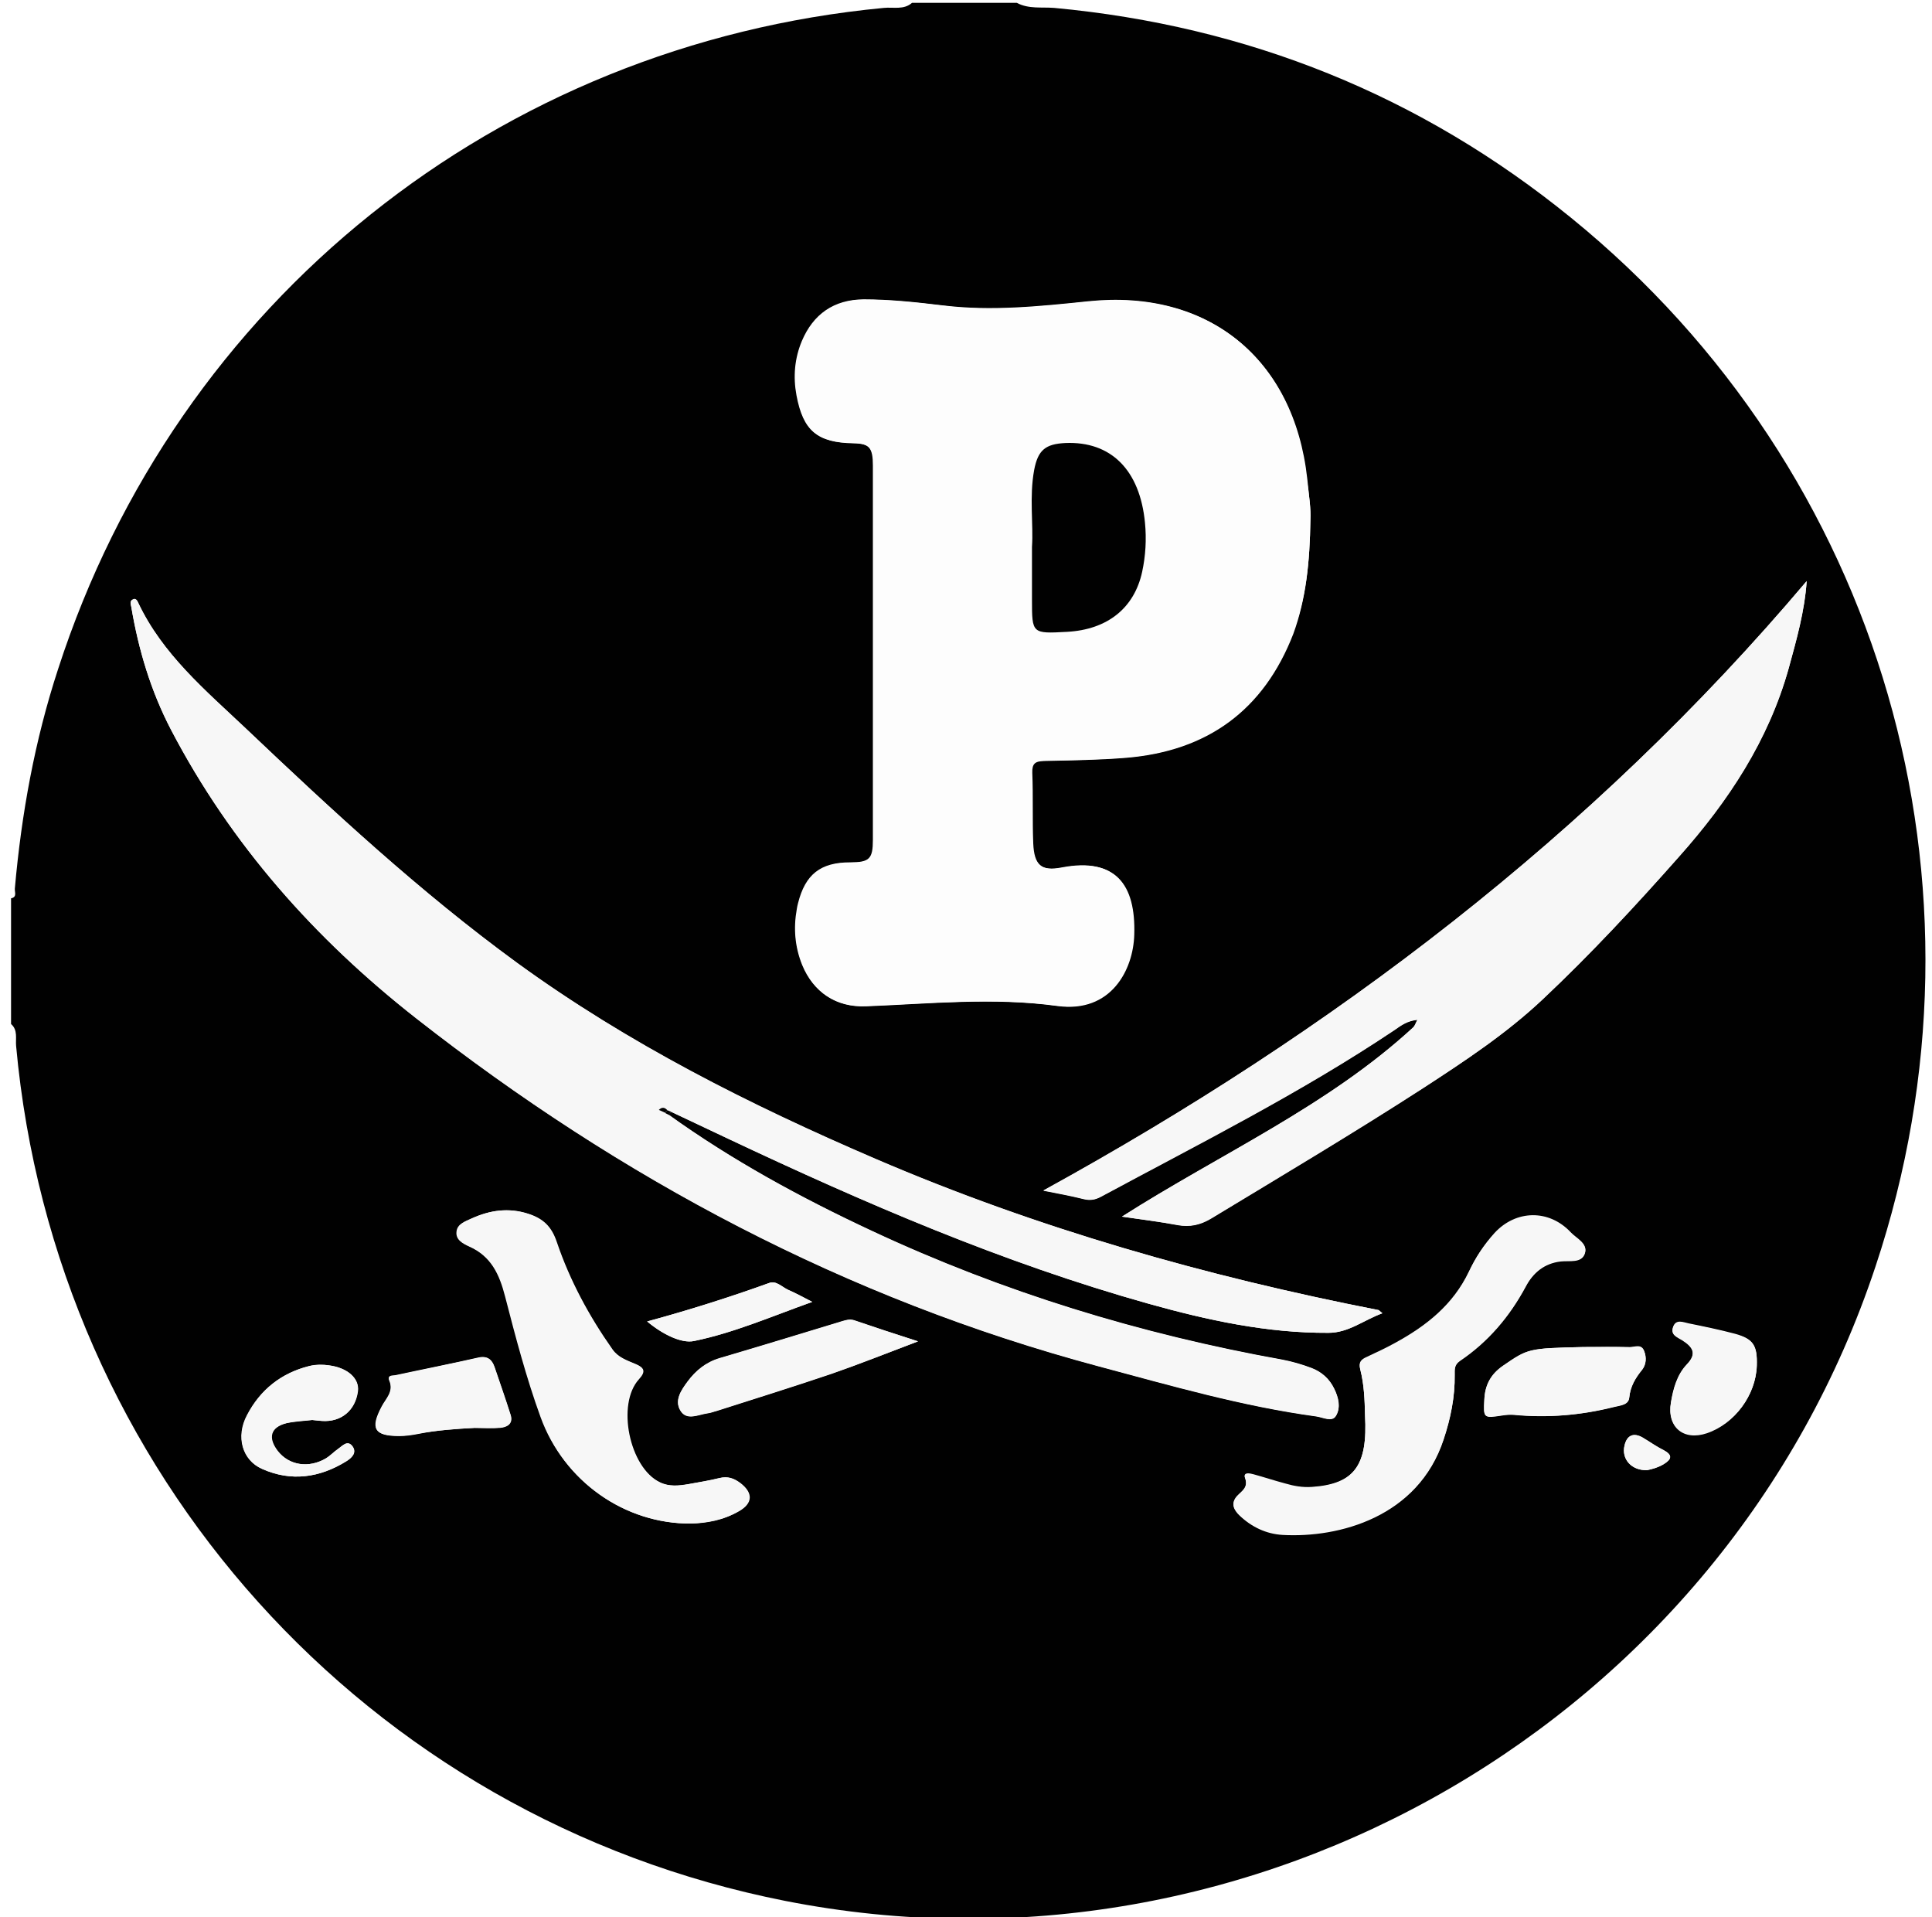
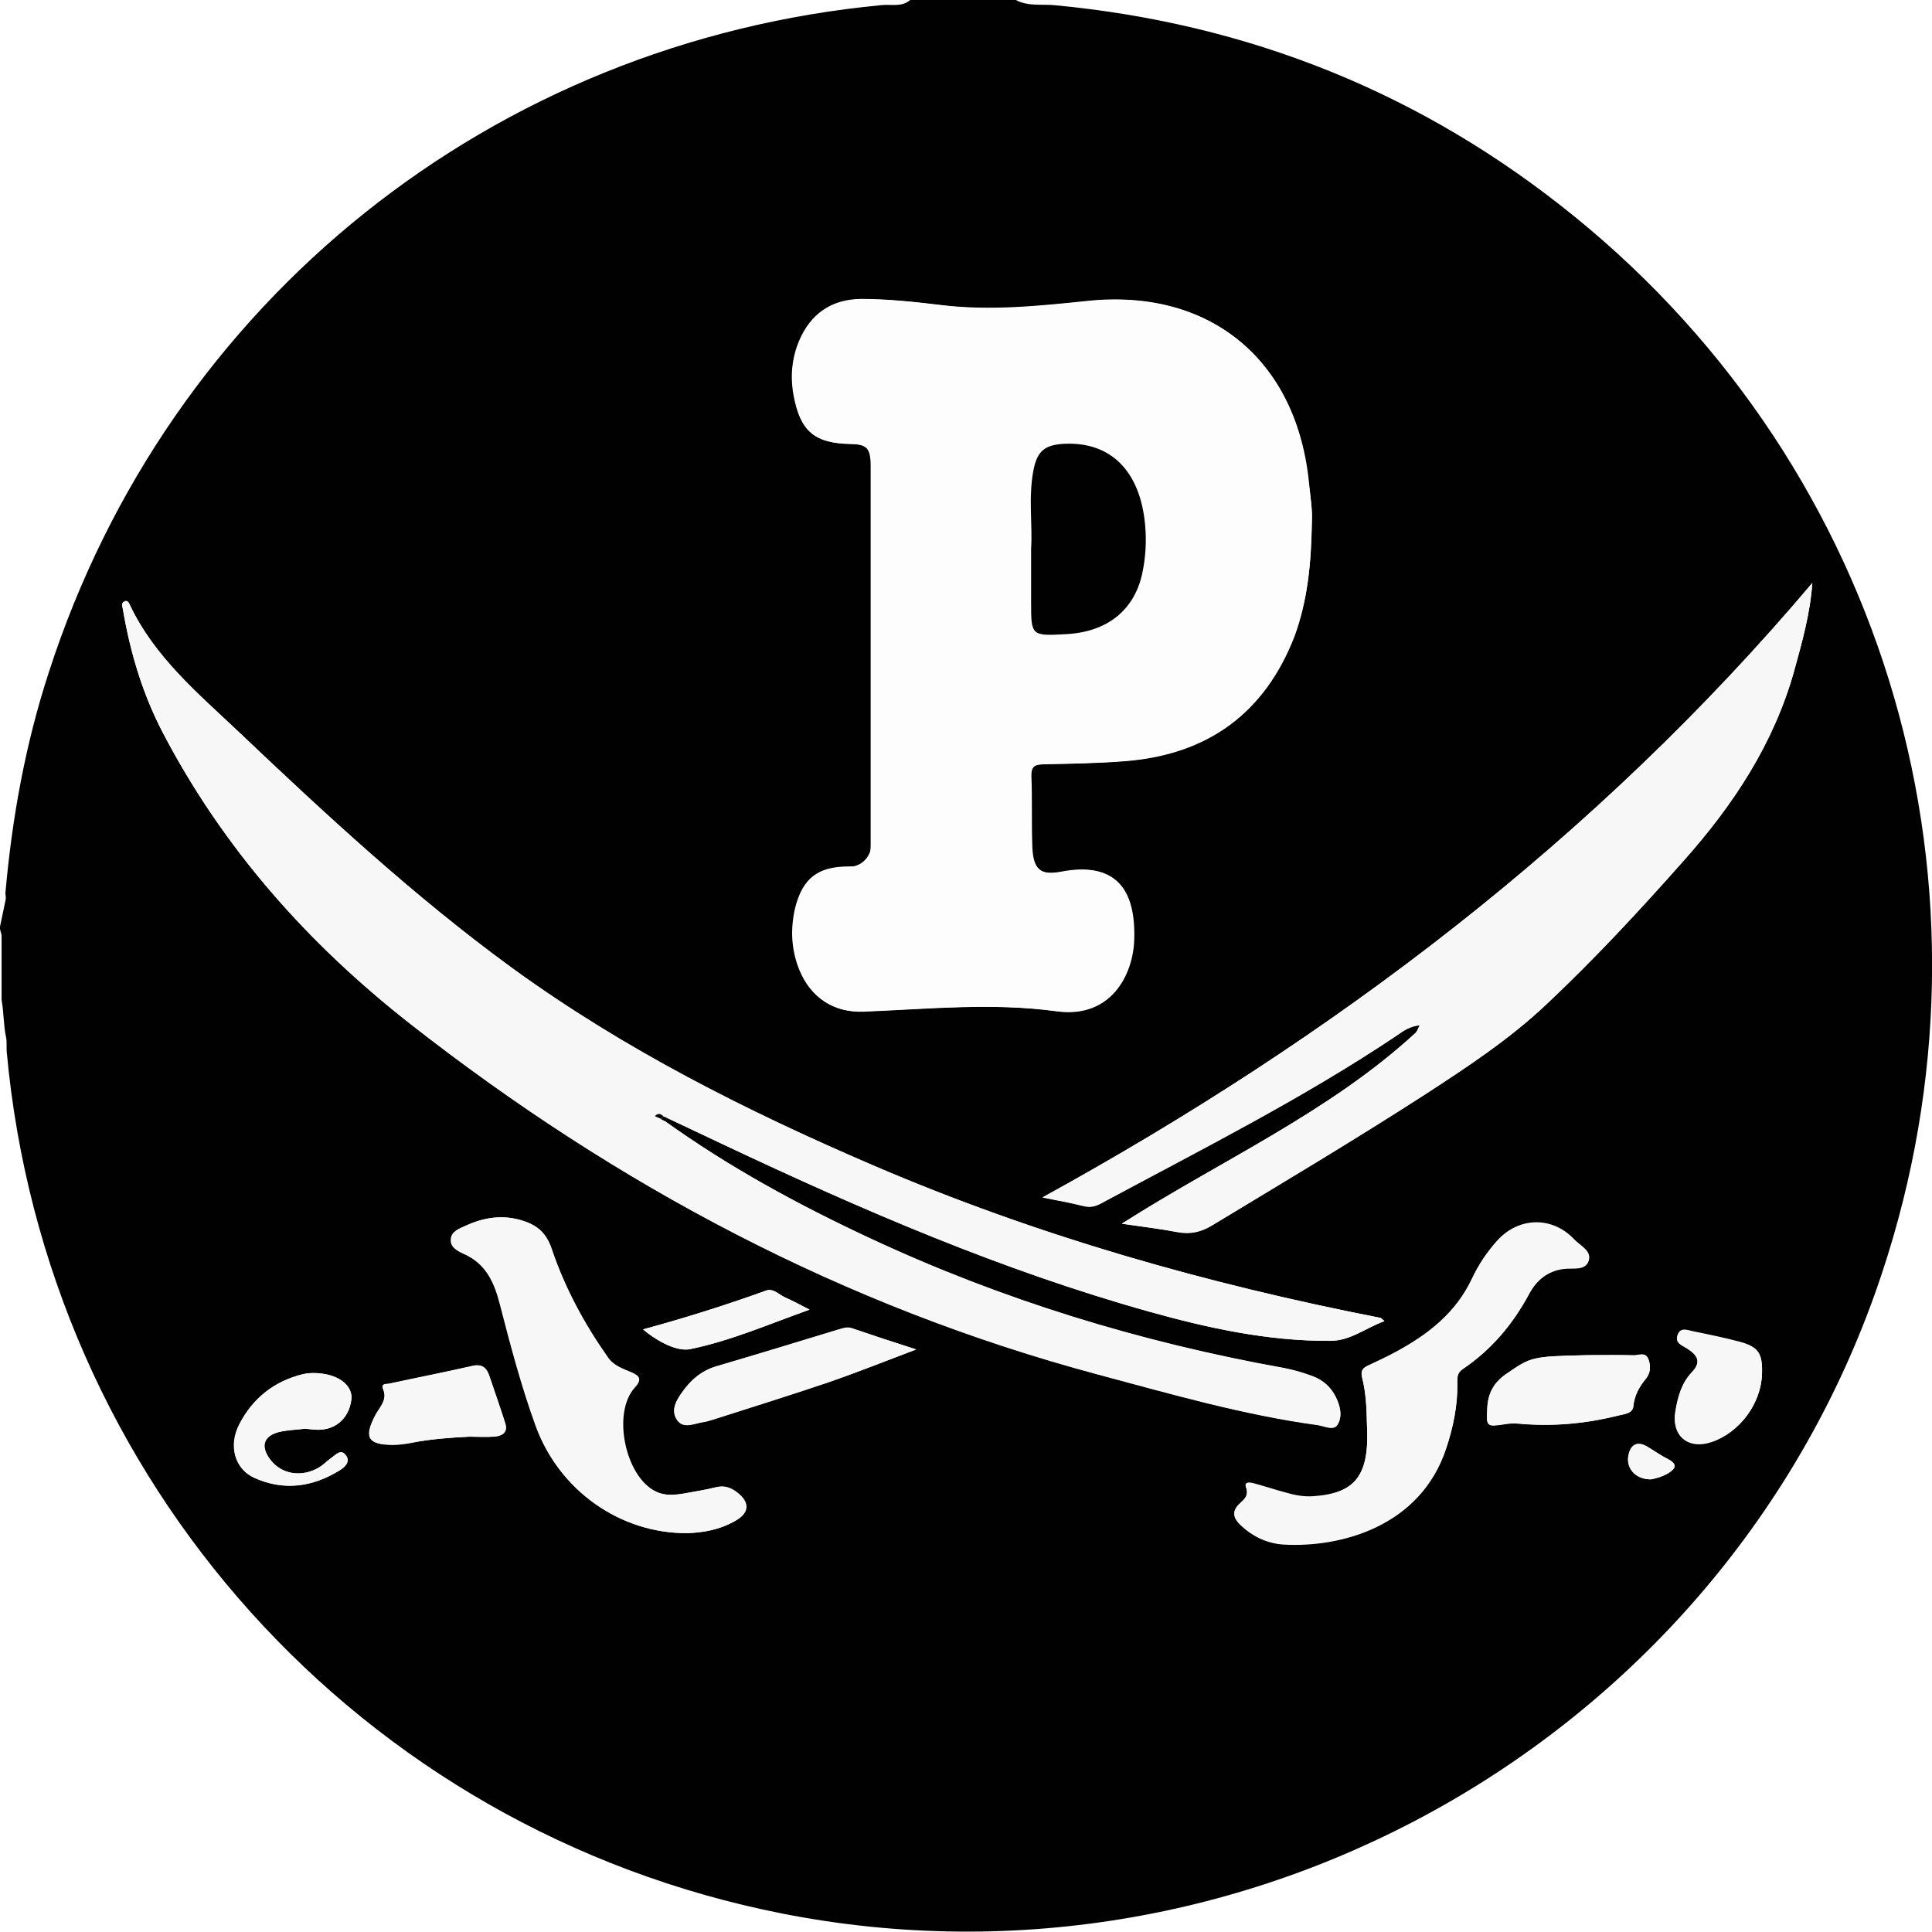
- <svg xmlns="http://www.w3.org/2000/svg" version="1.1" id="Layer_1" x="0px" y="0px" viewBox="0 0 612 607" enable-background="new 0 0 612 607" xml:space="preserve">
+ <svg xmlns="http://www.w3.org/2000/svg" version="1.1" id="Layer_1" x="0px" y="0px" viewBox="3 93.4 606.9 606.8" enable-background="new 3 93.4 606.9 606.8" xml:space="preserve">
  <g>
    <g>
-       <path fill="#010101" d="M288.9,0.9c11.1,0,22.1,0,33.2,0c3.7,2,7.9,1.3,11.8,1.6c61.3,5.7,116.1,27.7,163.8,66.5    c98.7,80.2,136.6,211.5,96.4,332.1C546.4,544.7,397.3,631.3,248.7,602C116.1,575.8,17.4,466.1,5.1,331.2c-0.2-2.3,0.6-5-1.6-6.9    c0-13.3,0-26.6,0-39.8c2-0.4,1.1-2,1.2-3.1c2.1-23.7,6.3-46.9,13.7-69.5C56.1,95.4,157.7,14.1,280,2.5    C283,2.2,286.3,3.2,288.9,0.9z M212.6,352.1c6,2.8,12,5.7,18,8.5c43.3,20.4,87.1,39.3,133.3,52.3c18.6,5.2,37.4,9.3,56.9,9.2    c6.4,0,11.1-4,17.1-6.2c-1-0.8-1.1-1-1.2-1C382,404.2,328.6,389,277.4,367c-39.8-17.1-78.4-36.5-113.6-62.1    c-30.7-22.4-58.5-48.2-86-74.3c-12.7-12-26.3-23.4-34-39.7c-0.3-0.7-0.8-1.6-1.7-1.1c-1.1,0.5-0.7,1.6-0.5,2.4    c2.3,13.6,6.2,26.7,12.6,38.9c19,36.3,45.5,66.2,77.6,91.3c64.9,50.8,136.2,88.8,216.1,110.2c22.9,6.1,45.6,12.7,69.1,15.9    c2,0.3,5,1.9,6.2-0.2c1.6-2.6,0.8-5.8-0.6-8.6c-1.5-3.1-4-5.3-7.2-6.5c-2.9-1.1-6-2-9.1-2.6c-45.1-8.1-88.6-21.4-130.1-40.8    c-22.5-10.5-44.2-22.3-64.4-36.8C212.1,352.8,212.3,352.4,212.6,352.1z M415.1,164.5c0.2-2.9-0.5-7.9-1-12.9    c-4.2-38.1-31.3-59.9-69.1-56.1c-15.4,1.6-30.8,3.3-46.3,1.3c-8.3-1-16.6-1.9-25-1.9c-9.4,0.1-15.9,4.7-19.5,13.2    c-2.4,5.5-2.8,11.3-1.7,17.2c2.1,11.2,6.5,14.9,17.9,15.1c5.1,0.1,6.3,1.4,6.3,7.1c0,39.5,0,79,0,118.6c0,6-1.2,7.1-7.2,7.1    c-9.3,0-14.1,3.8-16.5,12.9c-0.2,0.6-0.3,1.2-0.4,1.9c-1.2,6.1-0.6,12,1.7,17.7c3.5,8.5,10.5,13.4,20.1,13    c20.2-0.8,40.3-2.9,60.6-0.1c17,2.3,24-11.5,24.3-22.6c0.5-15.9-5.9-24.4-22.7-21.2c-6.7,1.3-9-0.8-9.3-7.7    c-0.3-7.4,0-14.9-0.3-22.3c-0.1-3,0.9-3.7,3.7-3.8c8.7-0.2,17.4-0.3,26-1c25.7-2.1,43.6-15,53-39.3    C413.7,189.7,414.9,178.2,415.1,164.5z M355.4,385.3c6.1,0.9,11.9,1.6,17.6,2.6c3.9,0.7,7.2,0,10.7-2.1c22.4-13.6,45-27,67-41.2    c13.3-8.6,26.5-17.3,38-28.2c15.2-14.3,29.4-29.6,43.2-45.2c15.6-17.6,28.3-36.8,34.7-59.6c2.5-9.1,5.1-18.1,5.7-27.6    c-68,80.5-150.2,142.7-241.8,193c4.1,0.8,8.5,1.6,12.9,2.7c2,0.5,3.6,0.2,5.4-0.8c31.4-17,63.3-32.9,93-52.8c2-1.4,4-2.9,7.2-3.2    c-0.6,1.1-0.8,1.9-1.3,2.4C420.5,350.4,386.7,365.3,355.4,385.3z M432.4,448.2c0.9,16-3.4,21.8-16.9,22.9    c-2.9,0.2-5.7-0.4-8.4-1.1c-3.3-0.9-6.6-2-10-2.9c-1.1-0.3-3.4-0.8-2.7,1c1.1,3.1-0.9,4.1-2.5,5.8c-2.1,2.3-1.1,4.3,0.8,6.1    c3.8,3.6,8.4,5.8,13.6,6.1c17.8,1,42.9-5.6,51-30.2c2.2-6.6,3.6-13.4,3.5-20.4c0-1.7-0.2-3.2,1.7-4.5c8.9-6,15.7-14,20.8-23.5    c2.3-4.4,5.9-7.4,11.1-8c2.8-0.3,6.5,0.6,7.6-2.4c1.1-3.1-2.6-4.7-4.4-6.6c-6.9-7.4-17.3-7.2-24.2,0.2c-3.4,3.6-6.1,7.7-8.1,12.2    c-5,10.5-13.5,17.3-23.4,22.6c-2.9,1.6-5.9,3-8.9,4.4c-1.8,0.8-2.7,1.5-2.1,3.9C432.1,438.4,432.3,443.3,432.4,448.2z     M218.9,482.5c4.8-0.2,10.3-1.1,15.2-3.9c4.4-2.5,4.5-5.8,0.5-8.9c-2-1.5-4-2.3-6.6-1.6c-3.2,0.8-6.5,1.3-9.7,1.9    c-3.1,0.6-6.3,0.9-9.3-0.6c-9.6-4.6-13.8-24.7-6.6-32.6c2.4-2.6,1.5-3.7-1-4.8c-2.8-1.2-5.6-2.1-7.4-4.7    c-7.4-10.5-13.5-21.8-17.6-33.9c-1.7-5.1-4.4-7.5-9-9c-6.2-2-12.2-1.2-17.9,1.5c-2,0.9-4.5,1.7-4.7,4.2c-0.2,2.5,2.2,3.8,4.1,4.7    c7,3.1,9.5,8.8,11.3,15.8c3.3,12.8,6.7,25.7,11.2,38.1C178.6,469.2,198,482.7,218.9,482.5z M290.8,424.8    c-7.5-2.4-13.9-4.5-20.2-6.6c-1.5-0.5-2.8,0-4.2,0.4c-12.8,3.9-25.6,7.8-38.5,11.6c-4.3,1.3-7.5,3.9-10.1,7.4    c-2,2.7-4.2,5.9-2.3,9.1c2,3.4,5.7,1.3,8.7,0.9c0.9-0.1,1.8-0.5,2.7-0.7c12.2-3.9,24.4-7.7,36.5-11.8    C272.3,432,281,428.5,290.8,424.8z M501.6,426.6c-17.6,0.4-17.5,0.5-25.5,6c-3.9,2.7-5.7,6.1-5.9,10.7c-0.3,5.8-0.3,5.9,5.6,5    c1.2-0.2,2.5-0.3,3.8-0.2c10.7,1,21.3,0.1,31.7-2.5c2-0.5,4.6-0.6,4.8-3c0.3-3.5,1.9-6.1,4.1-8.8c1.3-1.7,1.4-3.9,0.6-5.9    c-0.9-2.3-3-1.2-4.5-1.2C511.3,426.5,506.4,426.6,501.6,426.6z M150.4,452.2c2.7,0,5.4,0.2,8-0.1c2.2-0.2,4.1-1.3,3.3-4    c-1.6-5.1-3.4-10.1-5.1-15.2c-0.8-2.3-2.2-3.6-5-3c-8.7,2-17.5,3.7-26.3,5.6c-0.8,0.2-2.7-0.2-2,1.7c1.5,3.5-1.1,5.7-2.4,8.2    c-3.7,7-2.4,9.3,5.5,9.3c2,0,4.1-0.3,6.1-0.7C138.4,453,144.4,452.5,150.4,452.2z M98.9,449.7c1.8,0.2,2.4,0.2,3.1,0.3    c6.1,0.4,10.6-3.3,11.4-9.4c0.5-4-3.2-7.4-9.2-8.2c-2-0.3-4.2-0.2-6.1,0.2c-8.9,2.2-15.6,7.5-19.8,15.6c-3.6,6.9-1.5,14.3,4.8,17    c9.2,4.1,18.2,2.8,26.6-2.4c1.6-1,3.4-2.6,2.1-4.6c-1.6-2.4-3.3-0.3-4.7,0.7c-1.3,0.9-2.4,2.1-3.7,2.9c-5.5,3.3-11.8,2.3-15.4-2.3    c-3.2-4.2-2.3-7.5,2.8-8.8C93.7,450.1,96.9,450,98.9,449.7z M556.5,432.5c0.2-6.4-1.1-8.5-6.9-10.1c-4.9-1.3-9.8-2.3-14.7-3.3    c-1.6-0.3-4-1.5-4.9,1.1c-0.9,2.5,1.4,3.2,2.9,4.1c3.3,2.1,4.8,4.3,1.4,7.8c-3.1,3.3-4.3,7.7-5,12c-1.3,7.7,4,12.1,11.4,9.6    C549.5,450.9,556.2,441.8,556.5,432.5z M205,418.5c4.9,4.1,10.8,7,14.8,6.2c12.7-2.6,24.6-7.8,37.5-12.4c-3.1-1.6-5.3-2.8-7.6-3.8    c-2-0.9-3.8-3-6-2.2C231.1,410.8,218.3,414.9,205,418.5z M521.7,465.6c1.5-0.3,3.5-0.8,5.3-1.9c2.6-1.6,2.9-2.9-0.1-4.5    c-2.2-1.1-4.3-2.6-6.5-3.9c-2.9-1.7-5.1-0.8-5.8,2.5C513.6,462,516.7,465.7,521.7,465.6z" />
-       <path fill="#FDFDFD" d="M415.1,164.5c-0.2,13.8-1.4,25.2-5.6,36.1c-9.3,24.3-27.3,37.2-53,39.3c-8.7,0.7-17.4,0.9-26,1    c-2.8,0.1-3.8,0.8-3.7,3.8c0.3,7.4,0,14.9,0.3,22.3c0.3,7,2.6,9,9.3,7.7c16.8-3.2,23.2,5.4,22.7,21.2    c-0.4,11.1-7.4,24.9-24.3,22.6c-20.2-2.7-40.4-0.7-60.6,0.1c-9.5,0.4-16.6-4.5-20.1-13c-2.3-5.7-2.8-11.6-1.7-17.7    c0.1-0.6,0.2-1.2,0.4-1.9c2.3-9.1,7.1-12.9,16.5-12.9c6.1,0,7.2-1.1,7.2-7.1c0-39.5,0-79,0-118.6c0-5.7-1.2-7-6.3-7.1    c-11.4-0.2-15.8-3.9-17.9-15.1c-1.1-5.9-0.6-11.7,1.7-17.2c3.6-8.5,10.1-13.1,19.5-13.2c8.4,0,16.7,0.9,25,1.9    c15.5,1.9,30.9,0.3,46.3-1.3c37.8-3.9,64.9,18,69.1,56.1C414.7,156.6,415.3,161.6,415.1,164.5z M326.9,173.2c0,6.6,0,11.6,0,16.7    c0,10.8,0,10.8,11.1,10.2c12.8-0.7,21.3-7.5,23.8-19c1.1-5.1,1.4-10.3,0.9-15.5c-1.6-16.8-10.7-25.9-25.2-25.3    c-6.4,0.3-8.8,2.2-9.9,8.5C326,157.4,327.3,166.1,326.9,173.2z" />
-       <path fill="#F7F7F7" d="M211.8,353.1c20.2,14.5,41.9,26.3,64.4,36.8c41.5,19.4,85,32.7,130.1,40.8c3.1,0.6,6.1,1.5,9.1,2.6    c3.2,1.2,5.7,3.4,7.2,6.5c1.4,2.8,2.1,6.1,0.6,8.6c-1.2,2.1-4.1,0.5-6.2,0.2c-23.5-3.2-46.3-9.8-69.1-15.9    c-79.9-21.4-151.3-59.4-216.1-110.2c-32.1-25.2-58.6-55-77.6-91.3c-6.4-12.3-10.3-25.3-12.6-38.9c-0.1-0.9-0.6-1.9,0.5-2.4    c1-0.4,1.4,0.4,1.7,1.1c7.7,16.3,21.3,27.7,34,39.7c27.5,26.1,55.3,51.9,86,74.3c35.2,25.6,73.7,45,113.6,62.1    c51.3,22,104.6,37.1,159.3,47.8c0.1,0,0.2,0.2,1.2,1c-6,2.2-10.7,6.2-17.1,6.2c-19.5,0.1-38.3-4-56.9-9.2    c-46.2-12.9-90.1-31.9-133.3-52.3c-6-2.8-12-5.7-18-8.5c-0.4-0.2-0.8-0.3-1.2-0.5c-0.9-0.9-1.7-1.1-2.7-0.1c0.7,0.3,1.3,0.6,2,0.9    C211.1,352.7,211.5,352.9,211.8,353.1z" />
-       <path fill="#F7F7F7" d="M355.4,385.3c31.3-19.9,65-34.9,92.3-59.9c0.5-0.5,0.7-1.2,1.3-2.4c-3.2,0.3-5.2,1.8-7.2,3.2    c-29.7,19.9-61.6,35.9-93,52.8c-1.7,0.9-3.3,1.3-5.4,0.8c-4.4-1.1-8.9-1.9-12.9-2.7c91.6-50.4,173.8-112.6,241.8-193    c-0.7,9.5-3.2,18.5-5.7,27.6c-6.4,22.9-19.1,42.1-34.7,59.6c-13.8,15.6-28,30.9-43.2,45.2c-11.6,10.9-24.8,19.6-38,28.2    c-22,14.2-44.5,27.6-67,41.2c-3.5,2.1-6.8,2.8-10.7,2.1C367.3,386.9,361.6,386.2,355.4,385.3z" />
-       <path fill="#F7F7F7" d="M432.4,448.2c-0.1-4.9-0.3-9.8-1.5-14.6c-0.6-2.3,0.3-3.1,2.1-3.9c3-1.4,6-2.8,8.9-4.4    c9.9-5.4,18.4-12.1,23.4-22.6c2.1-4.4,4.8-8.5,8.1-12.2c6.8-7.4,17.3-7.6,24.2-0.2c1.8,1.9,5.5,3.5,4.4,6.6    c-1.1,3.1-4.8,2.1-7.6,2.4c-5.2,0.5-8.7,3.6-11.1,8c-5.1,9.5-11.9,17.5-20.8,23.5c-1.9,1.3-1.7,2.8-1.7,4.5    c0.1,7-1.3,13.8-3.5,20.4c-8.1,24.6-33.3,31.2-51,30.2c-5.2-0.3-9.8-2.5-13.6-6.1c-1.9-1.8-2.9-3.8-0.8-6.1    c1.5-1.6,3.6-2.6,2.5-5.8c-0.6-1.8,1.6-1.3,2.7-1c3.3,0.9,6.6,2,10,2.9c2.7,0.8,5.5,1.3,8.4,1.1C429,470,433.3,464.2,432.4,448.2z    " />
-       <path fill="#F7F7F7" d="M218.9,482.5c-20.9,0.1-40.3-13.3-47.7-33.8c-4.5-12.4-7.9-25.3-11.2-38.1c-1.8-7-4.4-12.7-11.3-15.8    c-2-0.9-4.4-2.1-4.1-4.7c0.2-2.5,2.8-3.3,4.7-4.2c5.8-2.6,11.8-3.5,17.9-1.5c4.5,1.5,7.2,3.9,9,9c4.1,12.1,10.2,23.4,17.6,33.9    c1.9,2.7,4.7,3.6,7.4,4.7c2.5,1,3.4,2.1,1,4.8c-7.2,7.9-3,27.9,6.6,32.6c3,1.5,6.2,1.1,9.3,0.6c3.3-0.6,6.5-1.1,9.7-1.9    c2.6-0.6,4.7,0.1,6.6,1.6c4,3.1,3.9,6.4-0.5,8.9C229.2,481.5,223.7,482.4,218.9,482.5z" />
-       <path fill="#F7F7F7" d="M290.8,424.8c-9.8,3.7-18.5,7.2-27.4,10.2c-12.1,4.1-24.3,7.9-36.5,11.8c-0.9,0.3-1.8,0.6-2.7,0.7    c-3,0.4-6.7,2.5-8.7-0.9c-1.9-3.2,0.3-6.4,2.3-9.1c2.6-3.5,5.8-6.1,10.1-7.4c12.9-3.8,25.7-7.7,38.5-11.6c1.4-0.4,2.7-0.9,4.2-0.4    C277,420.3,283.3,422.4,290.8,424.8z" />
-       <path fill="#F7F7F7" d="M501.6,426.6c4.9,0,9.8-0.1,14.7,0c1.6,0,3.6-1.1,4.5,1.2c0.8,2,0.7,4.2-0.6,5.9c-2.1,2.6-3.7,5.3-4.1,8.8    c-0.2,2.4-2.8,2.5-4.8,3c-10.4,2.7-21,3.6-31.7,2.5c-1.2-0.1-2.5,0-3.8,0.2c-5.9,0.9-5.9,0.9-5.6-5c0.2-4.6,2-8,5.9-10.7    C484,427.1,484,427,501.6,426.6z" />
-       <path fill="#F7F7F7" d="M150.4,452.2c-6,0.3-11.9,0.7-17.8,1.9c-2,0.4-4.1,0.7-6.1,0.7c-7.9,0-9.2-2.3-5.5-9.3    c1.3-2.5,3.9-4.7,2.4-8.2c-0.8-1.8,1.2-1.5,2-1.7c8.8-1.9,17.6-3.7,26.3-5.6c2.8-0.6,4.2,0.6,5,3c1.7,5,3.5,10.1,5.1,15.2    c0.8,2.7-1.1,3.8-3.3,4C155.7,452.4,153,452.2,150.4,452.2z" />
-       <path fill="#F7F7F7" d="M98.9,449.7c-2,0.2-5.2,0.3-8.2,1c-5.1,1.2-6.1,4.6-2.8,8.8c3.5,4.6,9.9,5.6,15.4,2.3    c1.3-0.8,2.4-2,3.7-2.9c1.5-1,3.1-3.1,4.7-0.7c1.3,2-0.4,3.6-2.1,4.6c-8.5,5.2-17.4,6.5-26.6,2.4c-6.3-2.8-8.4-10.2-4.8-17    c4.2-8.1,10.9-13.4,19.8-15.6c1.9-0.5,4.1-0.5,6.1-0.2c6,0.7,9.8,4.2,9.2,8.2c-0.8,6.1-5.3,9.9-11.4,9.4    C101.3,450,100.7,449.9,98.9,449.7z" />
-       <path fill="#F7F7F7" d="M556.5,432.5c-0.3,9.3-7,18.4-15.8,21.4c-7.4,2.5-12.7-1.9-11.4-9.6c0.8-4.4,1.9-8.8,5-12    c3.4-3.5,1.9-5.7-1.4-7.8c-1.6-1-3.8-1.7-2.9-4.1c0.9-2.6,3.2-1.5,4.9-1.1c4.9,0.9,9.9,2,14.7,3.3    C555.4,424,556.7,426.1,556.5,432.5z" />
-       <path fill="#F7F7F7" d="M205,418.5c13.2-3.6,26.1-7.6,38.7-12.2c2.2-0.8,4,1.3,6,2.2c2.3,1,4.5,2.2,7.6,3.8    c-12.9,4.6-24.8,9.8-37.5,12.4C215.9,425.5,209.9,422.6,205,418.5z" />
-       <path fill="#F7F7F7" d="M521.7,465.6c-5,0.1-8.1-3.6-7.1-7.8c0.8-3.3,2.9-4.2,5.8-2.5c2.2,1.3,4.2,2.8,6.5,3.9    c3,1.6,2.7,2.9,0.1,4.5C525.1,464.8,523.2,465.3,521.7,465.6z" />
-       <path fill="#010101" d="M326.9,173.2c0.5-7.1-0.9-15.8,0.7-24.4c1.2-6.3,3.6-8.2,9.9-8.5c14.4-0.6,23.6,8.5,25.2,25.3    c0.5,5.2,0.2,10.4-0.9,15.5c-2.5,11.5-11,18.3-23.8,19c-11.1,0.6-11.1,0.6-11.1-10.2C326.9,184.8,326.9,179.7,326.9,173.2z" />
-       <path fill="#010101" d="M210.7,352.4c-0.7-0.3-1.3-0.6-2-0.9c1-1,1.9-0.8,2.7,0.1C211.1,351.9,210.9,352.2,210.7,352.4z" />
-       <path fill="#010101" d="M211.4,351.6c0.4,0.2,0.8,0.3,1.2,0.5c-0.2,0.3-0.5,0.7-0.7,1c-0.4-0.2-0.8-0.4-1.2-0.6    C210.9,352.2,211.1,351.9,211.4,351.6z" />
+       <path fill="#010101" d="M288.9,93.4h33.2c3.7,2,7.9,1.3,11.8,1.6c61.3,5.7,116.1,27.7,163.8,66.5    c98.7,80.2,136.6,211.5,96.4,332.1c-47.7,143.6-196.8,230.2-345.4,200.9C116.1,668.3,17.4,558.6,5.1,423.7c-0.1-1.4,0.1-3-0.2-4.5    c-0.8-3.6-0.7-7.9-1.4-11.7v-20.1c0-0.8-0.7-2.1-0.5-2.9c0.6-2.8,1.2-5.7,1.8-8.6c0.1-0.6-0.1-1.4-0.1-2    c2.1-23.7,6.3-46.9,13.7-69.5C56.1,187.9,157.7,106.6,280,95C283,94.7,286.3,95.7,288.9,93.4z M212.6,444.6c6,2.8,12,5.7,18,8.5    c43.3,20.4,87.1,39.3,133.3,52.3c18.6,5.2,37.4,9.3,56.9,9.2c6.4,0,11.1-4,17.1-6.2c-1-0.8-1.1-1-1.2-1    c-54.7-10.7-108.1-25.9-159.3-47.9c-39.8-17.1-78.4-36.5-113.6-62.1c-30.7-22.4-58.5-48.2-86-74.3c-12.7-12-26.3-23.4-34-39.7    c-0.3-0.7-0.8-1.6-1.7-1.1c-1.1,0.5-0.7,1.6-0.5,2.4c2.3,13.6,6.2,26.7,12.6,38.9c19,36.3,45.5,66.2,77.6,91.3    c64.9,50.8,136.2,88.8,216.1,110.2c22.9,6.1,45.6,12.7,69.1,15.9c2,0.3,5,1.9,6.2-0.2c1.6-2.6,0.8-5.8-0.6-8.6    c-1.5-3.1-4-5.3-7.2-6.5c-2.9-1.1-6-2-9.1-2.6c-45.1-8.1-88.6-21.4-130.1-40.8c-22.5-10.5-44.2-22.3-64.4-36.8    C212.1,445.3,212.3,444.9,212.6,444.6z M415.1,257c0.2-2.9-0.5-7.9-1-12.9c-4.2-38.1-31.3-59.9-69.1-56.1    c-15.4,1.6-30.8,3.3-46.3,1.3c-8.3-1-16.6-1.9-25-1.9c-9.4,0.1-15.9,4.7-19.5,13.2c-2.4,5.5-2.8,11.3-1.7,17.2    c2.1,11.2,6.5,14.9,17.9,15.1c5.1,0.1,6.3,1.4,6.3,7.1v118.6c0,3.9-3.1,7.1-7,7.1c-9.4,0-14.2,3.7-16.7,12.9    c-0.2,0.6-0.3,1.2-0.4,1.9c-1.2,6.1-0.6,12,1.7,17.7c3.5,8.5,10.5,13.4,20.1,13c20.2-0.8,40.3-2.9,60.6-0.1    c17,2.3,24-11.5,24.3-22.6c0.5-15.9-5.9-24.4-22.7-21.2c-6.7,1.3-9-0.8-9.3-7.7c-0.3-7.4,0-14.9-0.3-22.3c-0.1-3,0.9-3.7,3.7-3.8    c8.7-0.2,17.4-0.3,26-1c25.7-2.1,43.6-15,53-39.3C413.7,282.2,414.9,270.7,415.1,257z M355.4,477.8c6.1,0.9,11.9,1.6,17.6,2.6    c3.9,0.7,7.2,0,10.7-2.1c22.4-13.6,45-27,67-41.2c13.3-8.6,26.5-17.3,38-28.2c15.2-14.3,29.4-29.6,43.2-45.2    c15.6-17.6,28.3-36.8,34.7-59.6c2.5-9.1,5.1-18.1,5.7-27.6c-68,80.5-150.2,142.7-241.8,193c4.1,0.8,8.5,1.6,12.9,2.7    c2,0.5,3.6,0.2,5.4-0.8c31.4-17,63.3-32.9,93-52.8c2-1.4,4-2.9,7.2-3.2c-0.6,1.1-0.8,1.9-1.3,2.4    C420.5,442.9,386.7,457.8,355.4,477.8z M432.4,540.7c0.9,16-3.4,21.8-16.9,22.9c-2.9,0.2-5.7-0.4-8.4-1.1c-3.3-0.9-6.6-2-10-2.9    c-1.1-0.3-3.4-0.8-2.7,1c1.1,3.1-0.9,4.1-2.5,5.8c-2.1,2.3-1.1,4.3,0.8,6.1c3.8,3.6,8.4,5.8,13.6,6.1c17.8,1,42.9-5.6,51-30.2    c2.2-6.6,3.6-13.4,3.5-20.4c0-1.7-0.2-3.2,1.7-4.5c8.9-6,15.7-14,20.8-23.5c2.3-4.4,5.9-7.4,11.1-8c2.8-0.3,6.5,0.6,7.6-2.4    c1.1-3.1-2.6-4.7-4.4-6.6c-6.9-7.4-17.3-7.2-24.2,0.2c-3.4,3.6-6.1,7.7-8.1,12.2c-5,10.5-13.5,17.3-23.4,22.6    c-2.9,1.6-5.9,3-8.9,4.4c-1.8,0.8-2.7,1.5-2.1,3.9C432.1,530.9,432.3,535.8,432.4,540.7z M218.9,575c4.8-0.2,10.3-1.1,15.2-3.9    c4.4-2.5,4.5-5.8,0.5-8.9c-2-1.5-4-2.3-6.6-1.6c-3.2,0.8-6.5,1.3-9.7,1.9c-3.1,0.6-6.3,0.9-9.3-0.6c-9.6-4.6-13.8-24.7-6.6-32.6    c2.4-2.6,1.5-3.7-1-4.8c-2.8-1.2-5.6-2.1-7.4-4.7c-7.4-10.5-13.5-21.8-17.6-33.9c-1.7-5.1-4.4-7.5-9-9c-6.2-2-12.2-1.2-17.9,1.5    c-2,0.9-4.5,1.7-4.7,4.2s2.2,3.8,4.1,4.7c7,3.1,9.5,8.8,11.3,15.8c3.3,12.8,6.7,25.7,11.2,38.1C178.6,561.7,198,575.2,218.9,575z     M290.8,517.3c-7.5-2.4-13.9-4.5-20.2-6.6c-1.5-0.5-2.8,0-4.2,0.4c-12.8,3.9-25.6,7.8-38.5,11.6c-4.3,1.3-7.5,3.9-10.1,7.4    c-2,2.7-4.2,5.9-2.3,9.1c2,3.4,5.7,1.3,8.7,0.9c0.9-0.1,1.8-0.5,2.7-0.7c12.2-3.9,24.4-7.7,36.5-11.8    C272.3,524.5,281,521,290.8,517.3z M501.6,519.1c-17.6,0.4-17.5,0.5-25.5,6c-3.9,2.7-5.7,6.1-5.9,10.7c-0.3,5.8-0.3,5.9,5.6,5    c1.2-0.2,2.5-0.3,3.8-0.2c10.7,1,21.3,0.1,31.7-2.5c2-0.5,4.6-0.6,4.8-3c0.3-3.5,1.9-6.1,4.1-8.8c1.3-1.7,1.4-3.9,0.6-5.9    c-0.9-2.3-3-1.2-4.5-1.2C511.3,519,506.4,519.1,501.6,519.1z M150.4,544.7c2.7,0,5.4,0.2,8-0.1c2.2-0.2,4.1-1.3,3.3-4    c-1.6-5.1-3.4-10.1-5.1-15.2c-0.8-2.3-2.2-3.6-5-3c-8.7,2-17.5,3.7-26.3,5.6c-0.8,0.2-2.7-0.2-2,1.7c1.5,3.5-1.1,5.7-2.4,8.2    c-3.7,7-2.4,9.3,5.5,9.3c2,0,4.1-0.3,6.1-0.7C138.4,545.5,144.4,545,150.4,544.7z M98.9,542.2c1.8,0.2,2.4,0.2,3.1,0.3    c6.1,0.4,10.6-3.3,11.4-9.4c0.5-4-3.2-7.4-9.2-8.2c-2-0.3-4.2-0.2-6.1,0.2c-8.9,2.2-15.6,7.5-19.8,15.6c-3.6,6.9-1.5,14.3,4.8,17    c9.2,4.1,18.2,2.8,26.6-2.4c1.6-1,3.4-2.6,2.1-4.6c-1.6-2.4-3.3-0.3-4.7,0.7c-1.3,0.9-2.4,2.1-3.7,2.9c-5.5,3.3-11.8,2.3-15.4-2.3    c-3.2-4.2-2.3-7.5,2.8-8.8C93.7,542.6,96.9,542.5,98.9,542.2z M556.5,525c0.2-6.4-1.1-8.5-6.9-10.1c-4.9-1.3-9.8-2.3-14.7-3.3    c-1.6-0.3-4-1.5-4.9,1.1c-0.9,2.5,1.4,3.2,2.9,4.1c3.3,2.1,4.8,4.3,1.4,7.8c-3.1,3.3-4.3,7.7-5,12c-1.3,7.7,4,12.1,11.4,9.6    C549.5,543.4,556.2,534.3,556.5,525z M205,511c4.9,4.1,10.8,7,14.8,6.2c12.7-2.6,24.6-7.8,37.5-12.4c-3.1-1.6-5.3-2.8-7.6-3.8    c-2-0.9-3.8-3-6-2.2C231.1,503.3,218.3,507.4,205,511z M521.7,558.1c1.5-0.3,3.5-0.8,5.3-1.9c2.6-1.6,2.9-2.9-0.1-4.5    c-2.2-1.1-4.3-2.6-6.5-3.9c-2.9-1.7-5.1-0.8-5.8,2.5C513.6,554.5,516.7,558.2,521.7,558.1z" />
+       <path fill="#FDFDFD" d="M415.1,257c-0.2,13.8-1.4,25.2-5.6,36.1c-9.3,24.3-27.3,37.2-53,39.3c-8.7,0.7-17.4,0.9-26,1    c-2.8,0.1-3.8,0.8-3.7,3.8c0.3,7.4,0,14.9,0.3,22.3c0.3,7,2.6,9,9.3,7.7c16.8-3.2,23.2,5.4,22.7,21.2    c-0.4,11.1-7.4,24.9-24.3,22.6c-20.2-2.7-40.4-0.7-60.6,0.1c-9.5,0.4-16.6-4.5-20.1-13c-2.3-5.7-2.8-11.6-1.7-17.7    c0.1-0.6,0.2-1.2,0.4-1.9c2.3-9.1,7.1-12.9,16.5-12.9c6.1,0,7.2-1.1,7.2-7.1c0-39.5,0-79,0-118.6c0-5.7-1.2-7-6.3-7.1    c-11.4-0.2-15.8-3.9-17.9-15.1c-1.1-5.9-0.6-11.7,1.7-17.2c3.6-8.5,10.1-13.1,19.5-13.2c8.4,0,16.7,0.9,25,1.9    c15.5,1.9,30.9,0.3,46.3-1.3c37.8-3.9,64.9,18,69.1,56.1C414.7,249.1,415.3,254.1,415.1,257z M326.9,265.7c0,6.6,0,11.6,0,16.7    c0,10.8,0,10.8,11.1,10.2c12.8-0.7,21.3-7.5,23.8-19c1.1-5.1,1.4-10.3,0.9-15.5c-1.6-16.8-10.7-25.9-25.2-25.3    c-6.4,0.3-8.8,2.2-9.9,8.5C326,249.9,327.3,258.6,326.9,265.7z" />
+       <path fill="#F7F7F7" d="M211.8,445.6c20.2,14.5,41.9,26.3,64.4,36.8c41.5,19.4,85,32.7,130.1,40.8c3.1,0.6,6.1,1.5,9.1,2.6    c3.2,1.2,5.7,3.4,7.2,6.5c1.4,2.8,2.1,6.1,0.6,8.6c-1.2,2.1-4.1,0.5-6.2,0.2c-23.5-3.2-46.3-9.8-69.1-15.9    C268,503.8,196.6,465.8,131.8,415c-32.1-25.2-58.6-55-77.6-91.3c-6.4-12.3-10.3-25.3-12.6-38.9c-0.1-0.9-0.6-1.9,0.5-2.4    c1-0.4,1.4,0.4,1.7,1.1c7.7,16.3,21.3,27.7,34,39.7c27.5,26.1,55.3,51.9,86,74.3c35.2,25.6,73.7,45,113.6,62.1    c51.3,22,104.6,37.1,159.3,47.8c0.1,0,0.2,0.2,1.2,1c-6,2.2-10.7,6.2-17.1,6.2c-19.5,0.1-38.3-4-56.9-9.2    c-46.2-12.9-90.1-31.9-133.3-52.3c-6-2.8-12-5.7-18-8.5c-0.4-0.2-0.8-0.3-1.2-0.5c-0.9-0.9-1.7-1.1-2.7-0.1c0.7,0.3,1.3,0.6,2,0.9    C211.1,445.2,211.5,445.4,211.8,445.6z" />
+       <path fill="#F7F7F7" d="M355.4,477.8c31.3-19.9,65-34.9,92.3-59.9c0.5-0.5,0.7-1.2,1.3-2.4c-3.2,0.3-5.2,1.8-7.2,3.2    c-29.7,19.9-61.6,35.9-93,52.8c-1.7,0.9-3.3,1.3-5.4,0.8c-4.4-1.1-8.9-1.9-12.9-2.7c91.6-50.4,173.8-112.6,241.8-193    c-0.7,9.5-3.2,18.5-5.7,27.6c-6.4,22.9-19.1,42.1-34.7,59.6c-13.8,15.6-28,30.9-43.2,45.2c-11.6,10.9-24.8,19.6-38,28.2    c-22,14.2-44.5,27.6-67,41.2c-3.5,2.1-6.8,2.8-10.7,2.1C367.3,479.4,361.6,478.7,355.4,477.8z" />
+       <path fill="#F7F7F7" d="M432.4,540.7c-0.1-4.9-0.3-9.8-1.5-14.6c-0.6-2.3,0.3-3.1,2.1-3.9c3-1.4,6-2.8,8.9-4.4    c9.9-5.4,18.4-12.1,23.4-22.6c2.1-4.4,4.8-8.5,8.1-12.2c6.8-7.4,17.3-7.6,24.2-0.2c1.8,1.9,5.5,3.5,4.4,6.6s-4.8,2.1-7.6,2.4    c-5.2,0.5-8.7,3.6-11.1,8c-5.1,9.5-11.9,17.5-20.8,23.5c-1.9,1.3-1.7,2.8-1.7,4.5c0.1,7-1.3,13.8-3.5,20.4    c-8.1,24.6-33.3,31.2-51,30.2c-5.2-0.3-9.8-2.5-13.6-6.1c-1.9-1.8-2.9-3.8-0.8-6.1c1.5-1.6,3.6-2.6,2.5-5.8    c-0.6-1.8,1.6-1.3,2.7-1c3.3,0.9,6.6,2,10,2.9c2.7,0.8,5.5,1.3,8.4,1.1C429,562.5,433.3,556.7,432.4,540.7z" />
+       <path fill="#F7F7F7" d="M218.9,575c-20.9,0.1-40.3-13.3-47.7-33.8c-4.5-12.4-7.9-25.3-11.2-38.1c-1.8-7-4.4-12.7-11.3-15.8    c-2-0.9-4.4-2.1-4.1-4.7c0.2-2.5,2.8-3.3,4.7-4.2c5.8-2.6,11.8-3.5,17.9-1.5c4.5,1.5,7.2,3.9,9,9c4.1,12.1,10.2,23.4,17.6,33.9    c1.9,2.7,4.7,3.6,7.4,4.7c2.5,1,3.4,2.1,1,4.8c-7.2,7.9-3,27.9,6.6,32.6c3,1.5,6.2,1.1,9.3,0.6c3.3-0.6,6.5-1.1,9.7-1.9    c2.6-0.6,4.7,0.1,6.6,1.6c4,3.1,3.9,6.4-0.5,8.9C229.2,574,223.7,574.9,218.9,575z" />
+       <path fill="#F7F7F7" d="M290.8,517.3c-9.8,3.7-18.5,7.2-27.4,10.2c-12.1,4.1-24.3,7.9-36.5,11.8c-0.9,0.3-1.8,0.6-2.7,0.7    c-3,0.4-6.7,2.5-8.7-0.9c-1.9-3.2,0.3-6.4,2.3-9.1c2.6-3.5,5.8-6.1,10.1-7.4c12.9-3.8,25.7-7.7,38.5-11.6c1.4-0.4,2.7-0.9,4.2-0.4    C277,512.8,283.3,514.9,290.8,517.3z" />
+       <path fill="#F7F7F7" d="M501.6,519.1c4.9,0,9.8-0.1,14.7,0c1.6,0,3.6-1.1,4.5,1.2c0.8,2,0.7,4.2-0.6,5.9c-2.1,2.6-3.7,5.3-4.1,8.8    c-0.2,2.4-2.8,2.5-4.8,3c-10.4,2.7-21,3.6-31.7,2.5c-1.2-0.1-2.5,0-3.8,0.2c-5.9,0.9-5.9,0.9-5.6-5c0.2-4.6,2-8,5.9-10.7    C484,519.6,484,519.5,501.6,519.1z" />
+       <path fill="#F7F7F7" d="M150.4,544.7c-6,0.3-11.9,0.7-17.8,1.9c-2,0.4-4.1,0.7-6.1,0.7c-7.9,0-9.2-2.3-5.5-9.3    c1.3-2.5,3.9-4.7,2.4-8.2c-0.8-1.8,1.2-1.5,2-1.7c8.8-1.9,17.6-3.7,26.3-5.6c2.8-0.6,4.2,0.6,5,3c1.7,5,3.5,10.1,5.1,15.2    c0.8,2.7-1.1,3.8-3.3,4C155.7,544.9,153,544.7,150.4,544.7z" />
+       <path fill="#F7F7F7" d="M98.9,542.2c-2,0.2-5.2,0.3-8.2,1c-5.1,1.2-6.1,4.6-2.8,8.8c3.5,4.6,9.9,5.6,15.4,2.3    c1.3-0.8,2.4-2,3.7-2.9c1.5-1,3.1-3.1,4.7-0.7c1.3,2-0.4,3.6-2.1,4.6c-8.5,5.2-17.4,6.5-26.6,2.4c-6.3-2.8-8.4-10.2-4.8-17    c4.2-8.1,10.9-13.4,19.8-15.6c1.9-0.5,4.1-0.5,6.1-0.2c6,0.7,9.8,4.2,9.2,8.2c-0.8,6.1-5.3,9.9-11.4,9.4    C101.3,542.5,100.7,542.4,98.9,542.2z" />
+       <path fill="#F7F7F7" d="M556.5,525c-0.3,9.3-7,18.4-15.8,21.4c-7.4,2.5-12.7-1.9-11.4-9.6c0.8-4.4,1.9-8.8,5-12    c3.4-3.5,1.9-5.7-1.4-7.8c-1.6-1-3.8-1.7-2.9-4.1c0.9-2.6,3.2-1.5,4.9-1.1c4.9,0.9,9.9,2,14.7,3.3    C555.4,516.5,556.7,518.6,556.5,525z" />
+       <path fill="#F7F7F7" d="M205,511c13.2-3.6,26.1-7.6,38.7-12.2c2.2-0.8,4,1.3,6,2.2c2.3,1,4.5,2.2,7.6,3.8    c-12.9,4.6-24.8,9.8-37.5,12.4C215.9,518,209.9,515.1,205,511z" />
+       <path fill="#F7F7F7" d="M521.7,558.1c-5,0.1-8.1-3.6-7.1-7.8c0.8-3.3,2.9-4.2,5.8-2.5c2.2,1.3,4.2,2.8,6.5,3.9    c3,1.6,2.7,2.9,0.1,4.5C525.1,557.3,523.2,557.8,521.7,558.1z" />
+       <path fill="#010101" d="M326.9,265.7c0.5-7.1-0.9-15.8,0.7-24.4c1.2-6.3,3.6-8.2,9.9-8.5c14.4-0.6,23.6,8.5,25.2,25.3    c0.5,5.2,0.2,10.4-0.9,15.5c-2.5,11.5-11,18.3-23.8,19c-11.1,0.6-11.1,0.6-11.1-10.2C326.9,277.3,326.9,272.2,326.9,265.7z" />
+       <path fill="#010101" d="M210.7,444.9c-0.7-0.3-1.3-0.6-2-0.9c1-1,1.9-0.8,2.7,0.1C211.1,444.4,210.9,444.7,210.7,444.9z" />
+       <path fill="#010101" d="M211.4,444.1c0.4,0.2,0.8,0.3,1.2,0.5c-0.2,0.3-0.5,0.7-0.7,1c-0.4-0.2-0.8-0.4-1.2-0.6    C210.9,444.7,211.1,444.4,211.4,444.1z" />
    </g>
  </g>
</svg>
